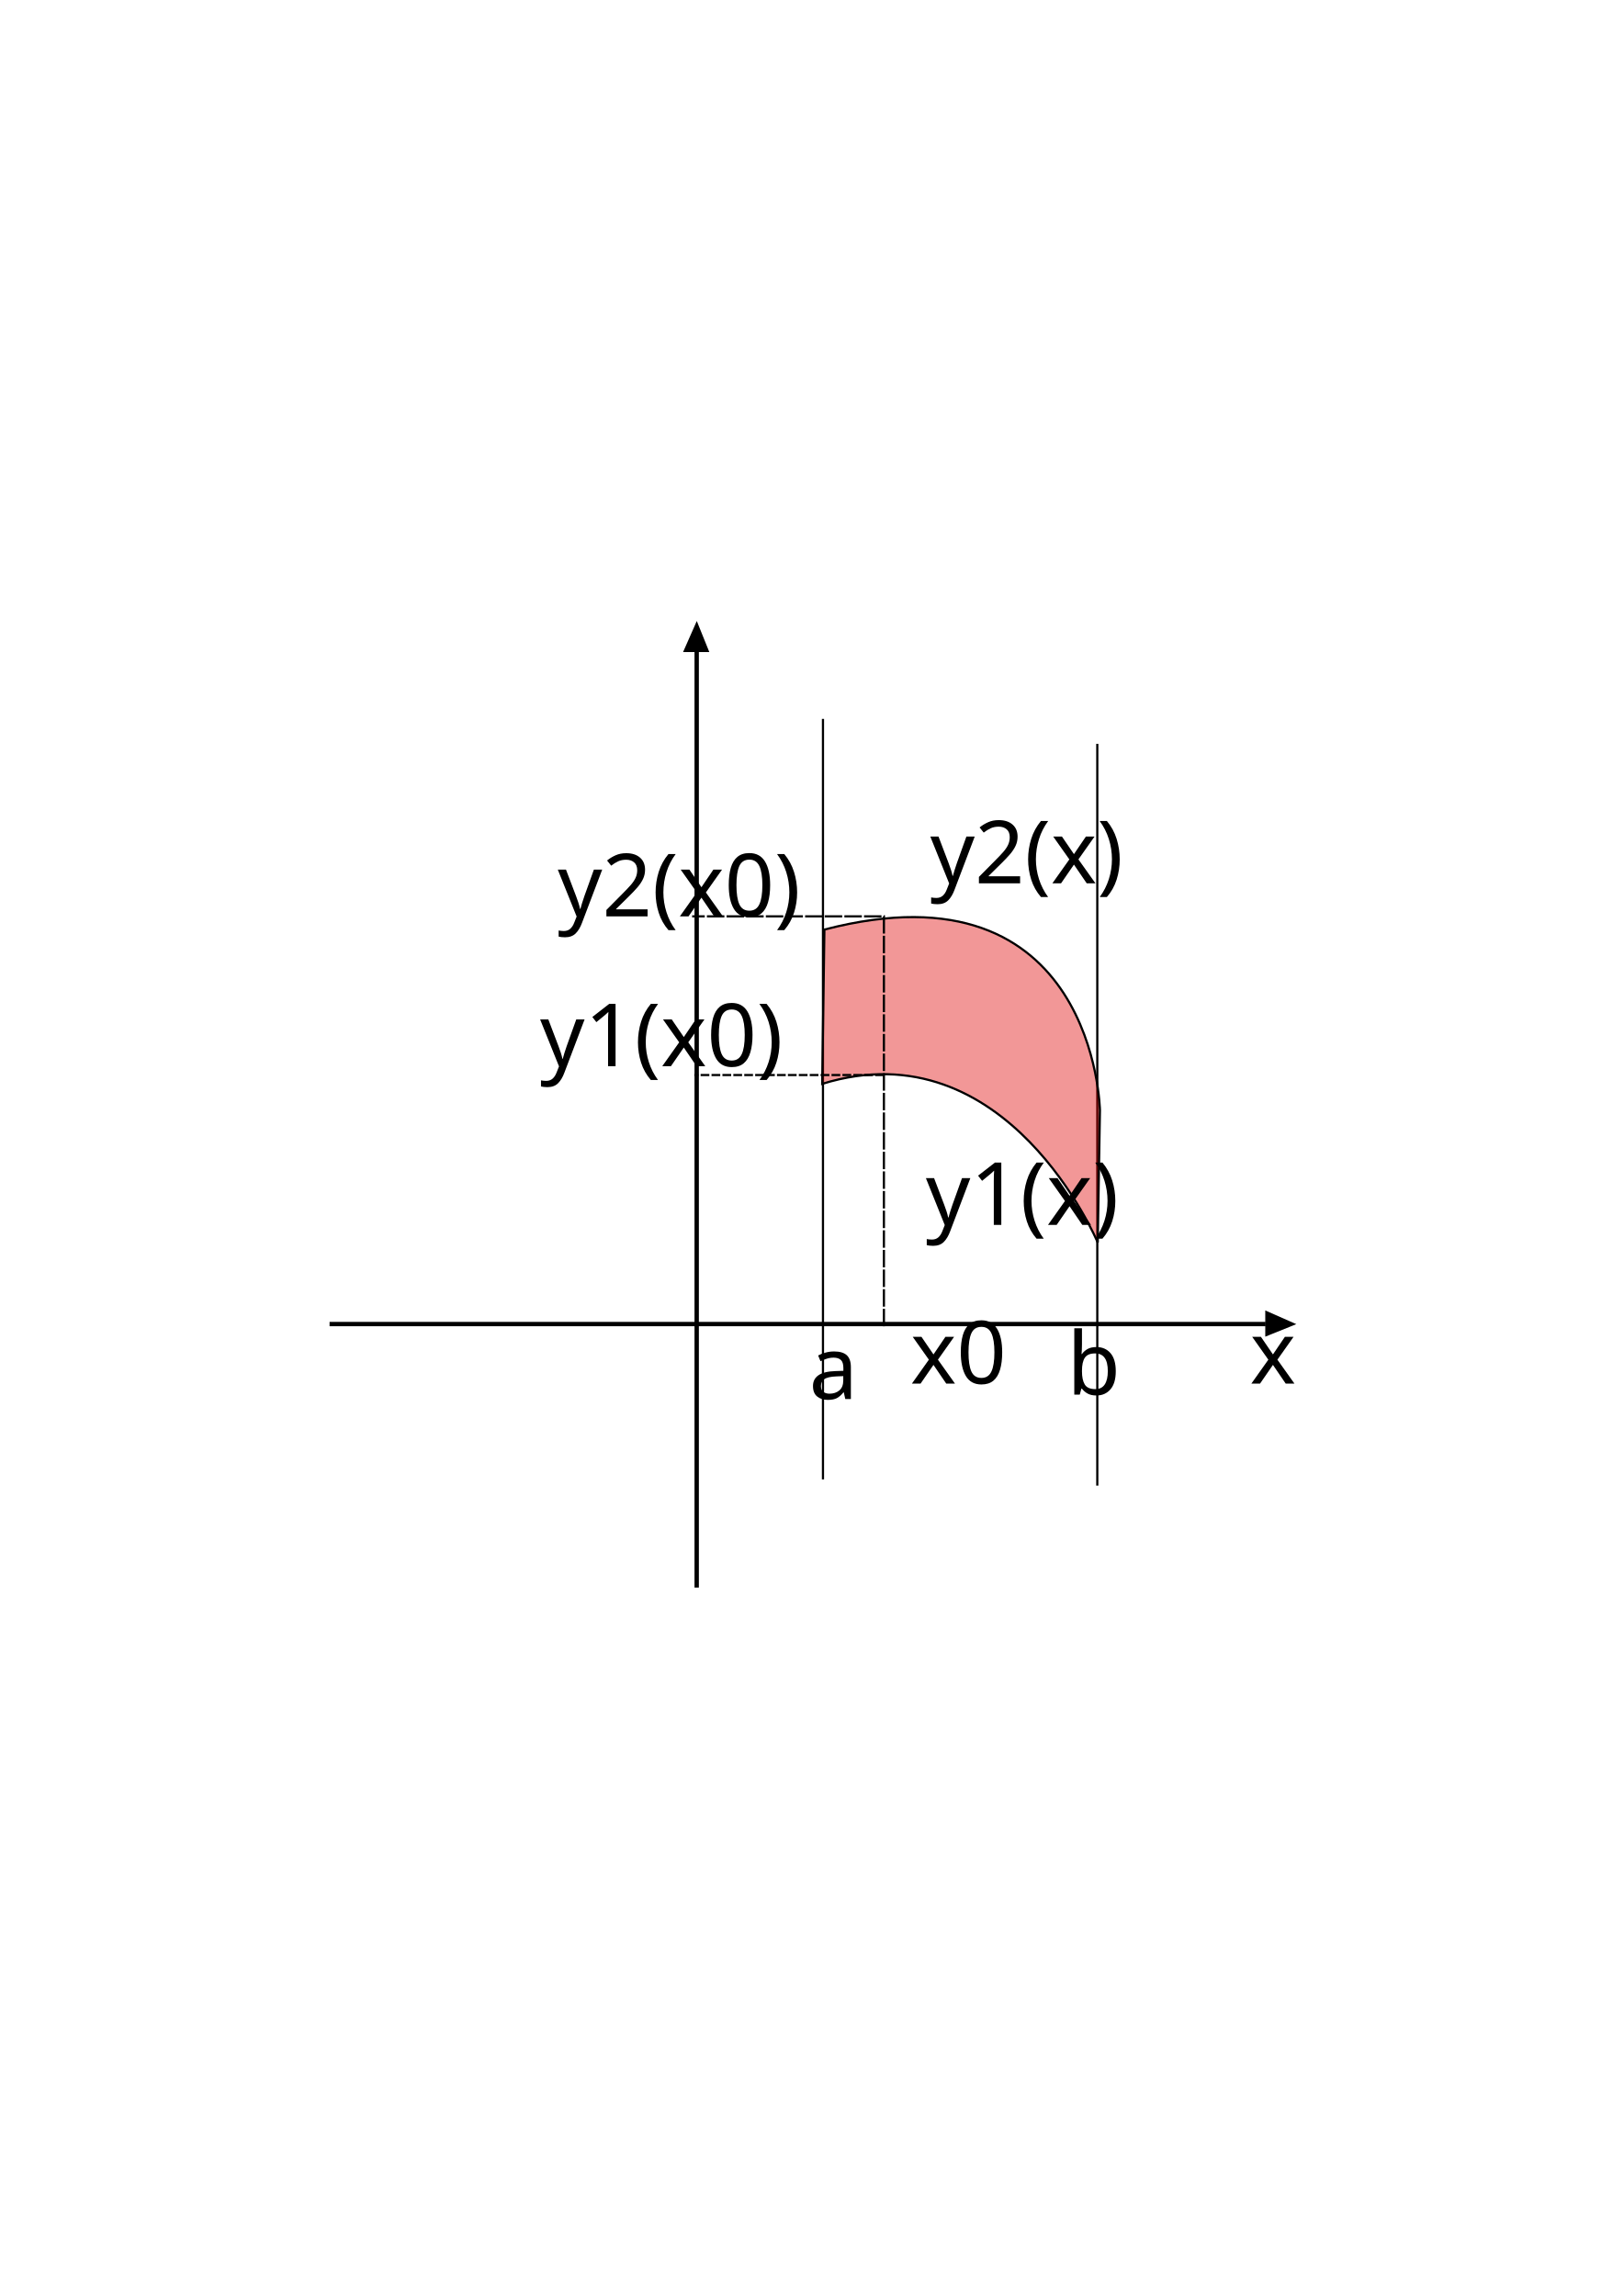
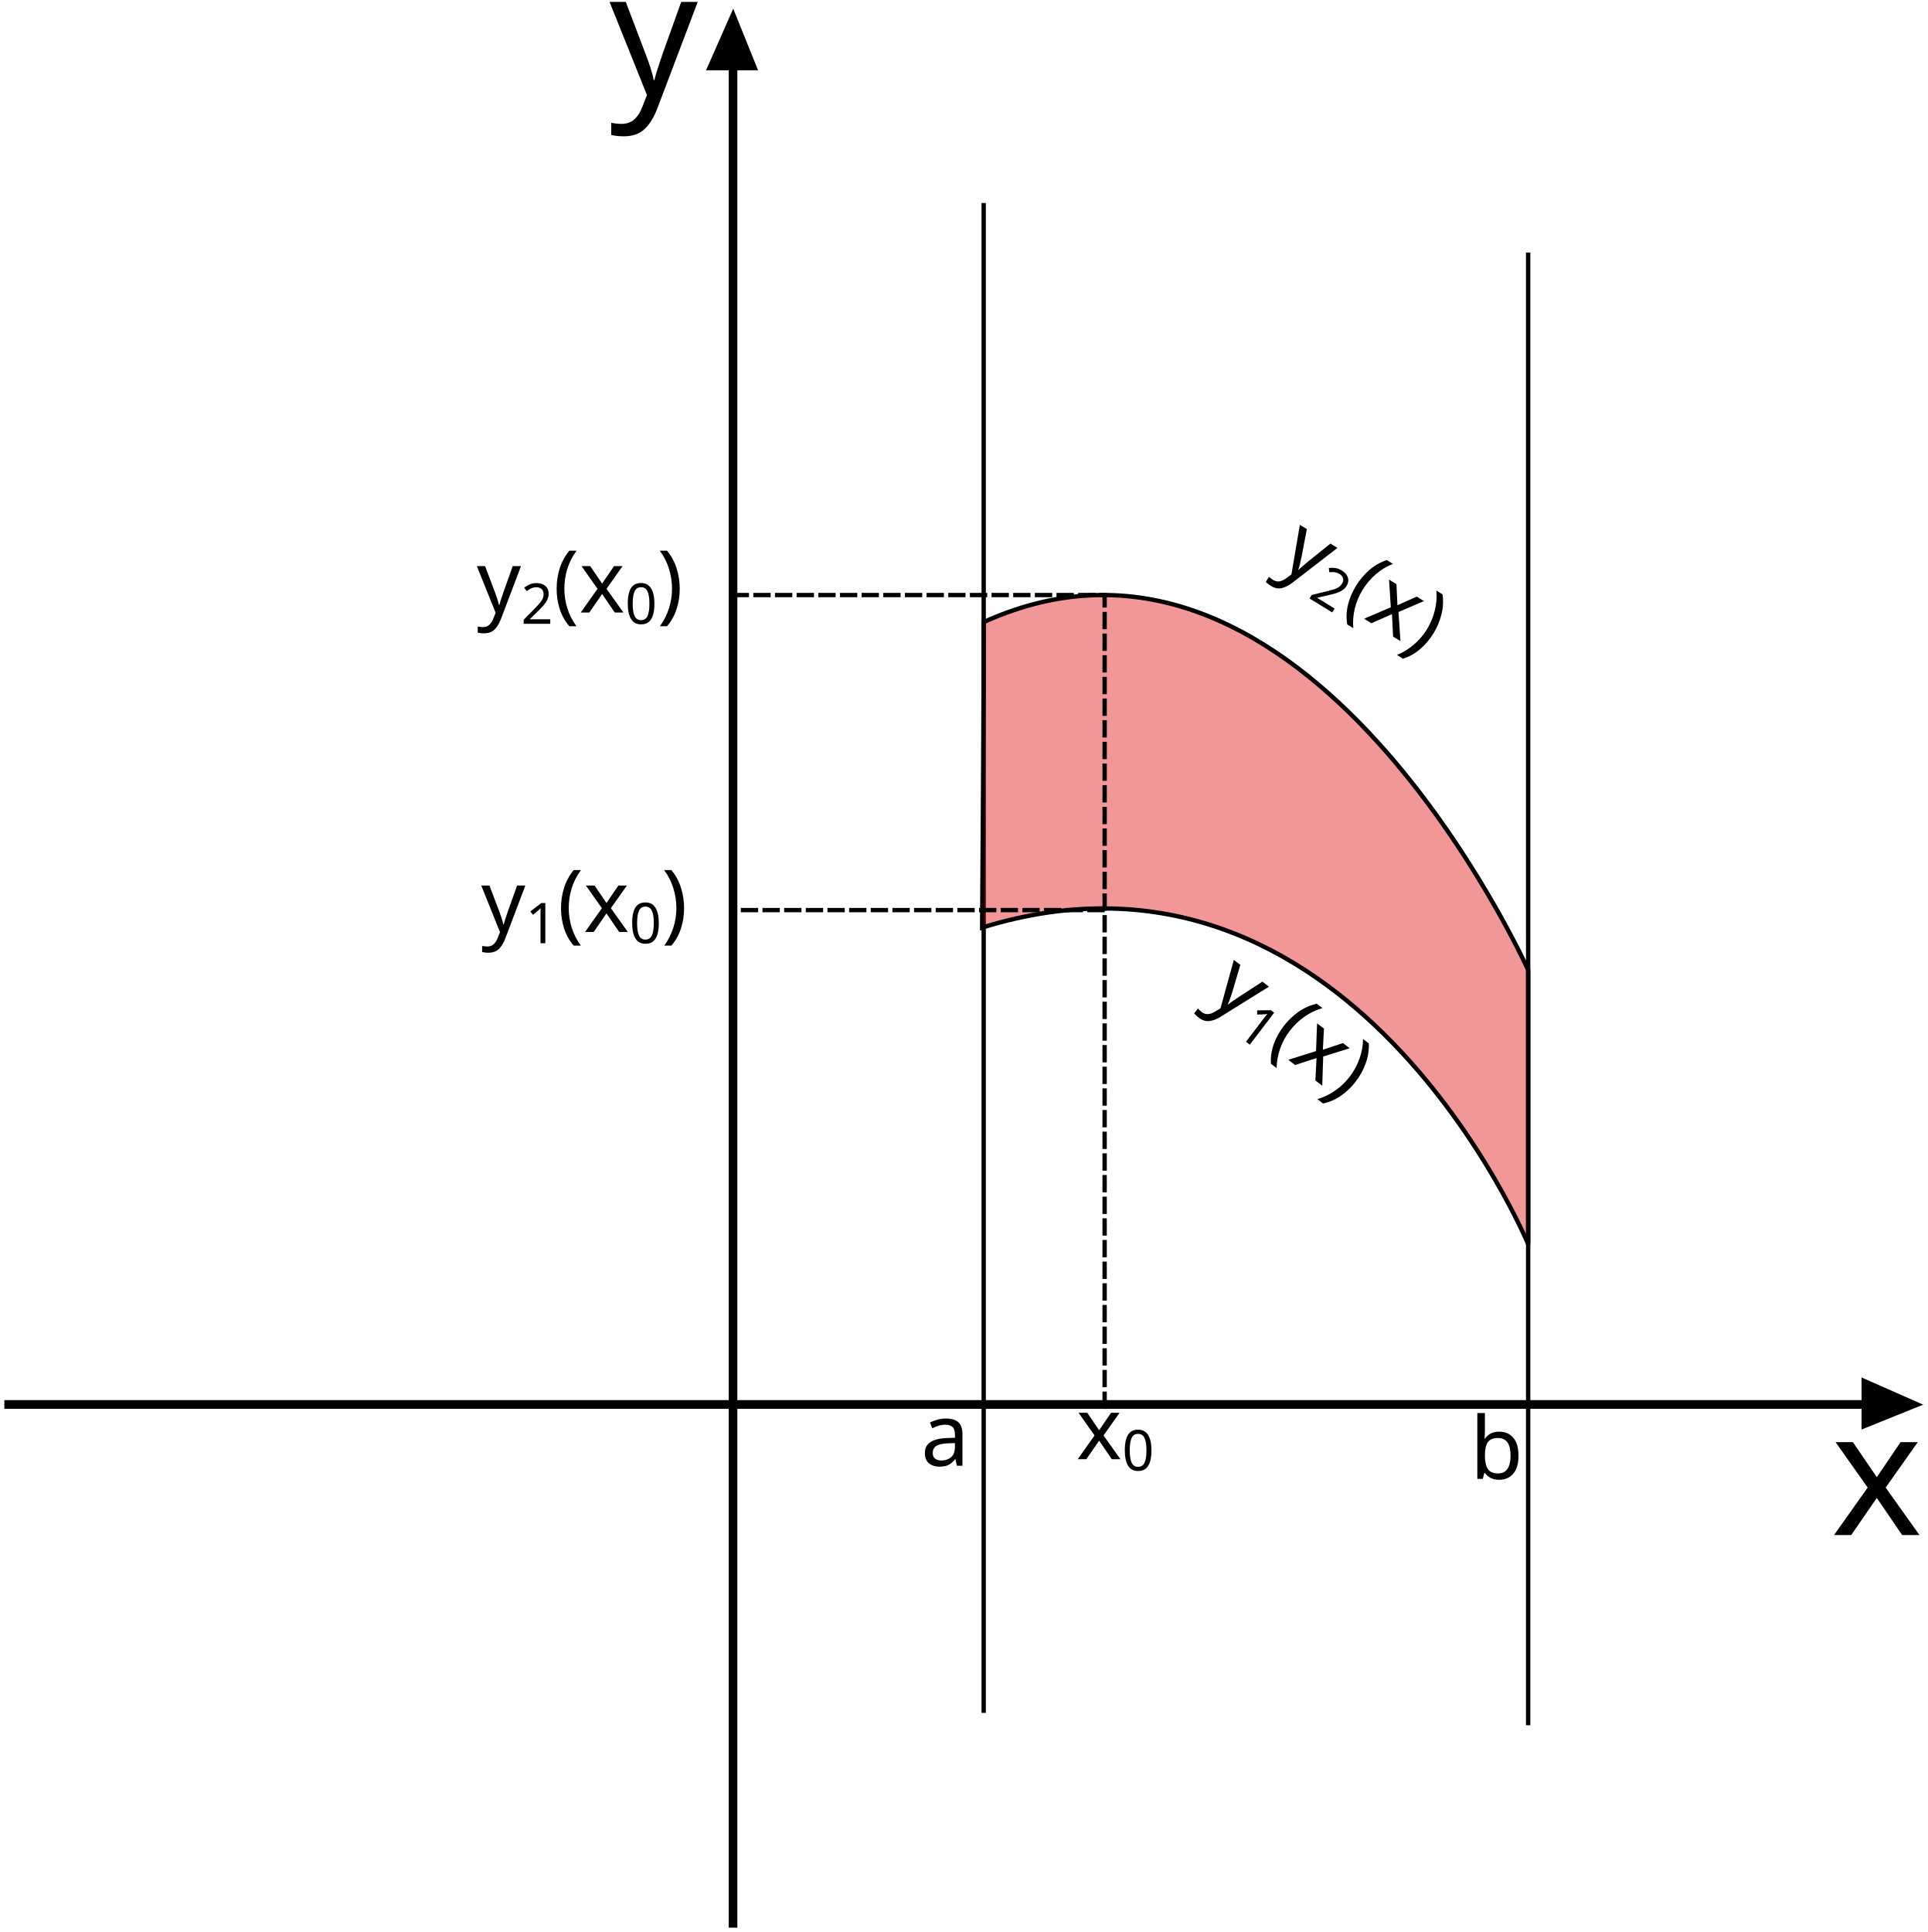
- <svg xmlns="http://www.w3.org/2000/svg" width="744.094" height="1052.362" id="svg3886" version="1.1">
+ <svg xmlns="http://www.w3.org/2000/svg" width="445.092" height="446.035" id="svg3886" version="1.1">
  <defs id="defs3888">
    </defs>
-   <g id="layer1">
+   <g id="layer1" transform="translate(-150.028,-282.63)">
    <g id="g3792" transform="translate(119.0125,-295.6821)">
      <path transform="translate(0,552.3622)" id="path2997" d="m 200.258,470.985 0,-428.961" style="fill:none;stroke:#000000;stroke-width:2;stroke-linecap:butt;stroke-linejoin:miter;stroke-miterlimit:4;stroke-opacity:1;stroke-dasharray:none" />
      <path id="path3790" d="m 200.305,580.312 -6.28,14.23 12.015,0 z" style="fill:#000000;fill-opacity:1;stroke:none" />
    </g>
    <g id="g3798" transform="matrix(0,1,-1,0,1174.376,406.6149)">
      <path style="fill:none;stroke:#000000;stroke-width:2;stroke-linecap:butt;stroke-linejoin:miter;stroke-miterlimit:4;stroke-opacity:1;stroke-dasharray:none" d="m 200.258,470.985 0,-428.961" id="path3800" transform="translate(0,552.3622)" />
      <path style="fill:#000000;fill-opacity:1;stroke:none" d="m 200.305,580.312 -6.28,14.23 12.015,0 z" id="path3802" />
    </g>
    <path style="fill:none;stroke:#000000;stroke-width:1px;stroke-linecap:butt;stroke-linejoin:miter;stroke-opacity:1" d="m 377.143,329.505 0,348.571" id="path3955" />
    <path style="fill:none;stroke:#000000;stroke-width:1px;stroke-linecap:butt;stroke-linejoin:miter;stroke-opacity:1" d="m 502.857,340.934 0,340" id="path3957" />
-     <path style="fill:#e00000;stroke:#000000;stroke-width:1px;stroke-linecap:butt;stroke-linejoin:miter;stroke-opacity:1;fill-opacity:0.409" d="m 377.797,426.068 c 124.249,-32.325 126.269,82.833 126.269,82.833 l -1.01,60.609 c 0,0 -41.416,-98.995 -126.269,-72.731 1.01,-70.711 1.01,-70.711 1.01,-70.711 z" id="path3959" />
-     <text xml:space="preserve" style="font-size:40px;font-style:normal;font-weight:normal;line-height:125%;letter-spacing:0px;word-spacing:0px;fill:#000000;fill-opacity:1;stroke:none;font-family:Sans" x="426.284" y="404.854" id="text4469">
-       <tspan id="tspan4471" x="426.284" y="404.854">y2(x)</tspan>
+     <path style="fill:#e00000;fill-opacity:0.409;stroke:#000000;stroke-width:1px;stroke-linecap:butt;stroke-linejoin:miter;stroke-opacity:1" d="m 377.143,426.246 c 74.427,-33.753 125.714,80.333 125.714,80.333 l 0,63.288 c 0,0 -41.217,-99.352 -126.07,-73.088 0.423,-57.496 0.356,-70.532 0.356,-70.532 z" id="path3959" />
+     <text xml:space="preserve" style="font-size:40px;font-style:normal;font-weight:normal;line-height:125%;letter-spacing:0px;word-spacing:0px;fill:#000000;fill-opacity:1;stroke:none;font-family:Sans" x="594.89" y="119.189" id="text4469" transform="matrix(0.8520942,0.5233884,-0.5233884,0.8520942,0,0)">
+       <tspan id="tspan4471" x="594.89" y="119.189" style="font-size:20px">y<tspan style="font-size:13px;baseline-shift:sub" id="tspan4026">2</tspan>(x)</tspan>
    </text>
-     <text xml:space="preserve" style="font-size:40px;font-style:normal;font-weight:normal;line-height:125%;letter-spacing:0px;word-spacing:0px;fill:#000000;fill-opacity:1;stroke:none;font-family:Sans" x="424.264" y="561.428" id="text4473">
-       <tspan id="tspan4475" x="424.264" y="561.428">y1(x)</tspan>
+     <text xml:space="preserve" style="font-size:40px;font-style:normal;font-weight:normal;line-height:125%;letter-spacing:0px;word-spacing:0px;fill:#000000;fill-opacity:1;stroke:none;font-family:Sans" x="651.555" y="148.03" id="text4473" transform="matrix(0.795235,0.6063013,-0.6063013,0.795235,0,0)">
+       <tspan id="tspan4475" x="651.555" y="148.03" style="font-size:20px">y<tspan style="font-size:13px;baseline-shift:sub" id="tspan4024">1</tspan>(x)</tspan>
    </text>
-     <text xml:space="preserve" style="font-size:40px;font-style:normal;font-weight:normal;line-height:125%;letter-spacing:0px;word-spacing:0px;fill:#000000;fill-opacity:1;stroke:none;font-family:Sans" x="370.726" y="641.23" id="text4477">
-       <tspan id="tspan4479" x="370.726" y="641.23">a</tspan>
+     <text xml:space="preserve" style="font-size:40px;font-style:normal;font-weight:normal;line-height:125%;letter-spacing:0px;word-spacing:0px;fill:#000000;fill-opacity:1;stroke:none;font-family:Sans" x="362.645" y="621.027" id="text4477">
+       <tspan id="tspan4479" x="362.645" y="621.027" style="font-size:20px">a</tspan>
    </text>
-     <text xml:space="preserve" style="font-size:40px;font-style:normal;font-weight:normal;line-height:125%;letter-spacing:0px;word-spacing:0px;fill:#000000;fill-opacity:1;stroke:none;font-family:Sans" x="488.914" y="639.21" id="text4481">
-       <tspan id="tspan4483" x="488.914" y="639.21">b</tspan>
+     <text xml:space="preserve" style="font-size:40px;font-style:normal;font-weight:normal;line-height:125%;letter-spacing:0px;word-spacing:0px;fill:#000000;fill-opacity:1;stroke:none;font-family:Sans" x="489.419" y="624.058" id="text4481">
+       <tspan id="tspan4483" x="489.419" y="624.058" style="font-size:20px">b</tspan>
    </text>
-     <path style="fill:none;stroke:#000000;stroke-width:1;stroke-linecap:butt;stroke-linejoin:miter;stroke-opacity:1;stroke-miterlimit:4;stroke-dasharray:8,1;stroke-dashoffset:0" d="m 405.071,607.895 0,-115.157 0,-72.731 -87.883,0" id="path4485" />
-     <path style="fill:none;stroke:#000000;stroke-width:1;stroke-linecap:butt;stroke-linejoin:miter;stroke-opacity:1;stroke-miterlimit:4;stroke-dasharray:4,1;stroke-dashoffset:0" d="m 405.071,492.738 -86.873,0" id="path4487" />
-     <text xml:space="preserve" style="font-size:40px;font-style:normal;font-weight:normal;line-height:125%;letter-spacing:0px;word-spacing:0px;fill:#000000;fill-opacity:1;stroke:none;font-family:Sans" x="255.569" y="420.007" id="text4489">
-       <tspan id="tspan4491" x="255.569" y="420.007">y2(x0)</tspan>
+     <path style="fill:none;stroke:#000000;stroke-width:1;stroke-linecap:butt;stroke-linejoin:miter;stroke-miterlimit:4;stroke-opacity:1;stroke-dasharray:4, 1;stroke-dashoffset:0" d="m 405.071,607.895 0,-115.157 0,-72.731 -85.801,0" id="path4485" />
+     <path style="fill:none;stroke:#000000;stroke-width:1;stroke-linecap:butt;stroke-linejoin:miter;stroke-miterlimit:4;stroke-opacity:1;stroke-dasharray:4, 1;stroke-dashoffset:0" d="m 405.071,492.738 -85.801,0" id="path4487" />
+     <text xml:space="preserve" style="font-size:40px;font-style:normal;font-weight:normal;line-height:125%;letter-spacing:0px;word-spacing:0px;fill:#000000;fill-opacity:1;stroke:none;font-family:Sans" x="260.114" y="424.047" id="text4489">
+       <tspan id="tspan4491" x="260.114" y="424.047" style="font-size:20px">y<tspan style="font-size:65.001%;baseline-shift:sub" id="tspan3240">2</tspan>(x<tspan style="font-size:65.001%;baseline-shift:sub" id="tspan3244">0</tspan>)</tspan>
    </text>
-     <text xml:space="preserve" style="font-size:40px;font-style:normal;font-weight:normal;line-height:125%;letter-spacing:0px;word-spacing:0px;fill:#000000;fill-opacity:1;stroke:none;font-family:Sans" x="247.487" y="488.697" id="text4493">
-       <tspan id="tspan4495" x="247.487" y="488.697">y1(x0)</tspan>
+     <text xml:space="preserve" style="font-size:40px;font-style:normal;font-weight:normal;line-height:125%;letter-spacing:0px;word-spacing:0px;fill:#000000;fill-opacity:1;stroke:none;font-family:Sans" x="261.124" y="497.788" id="text4493">
+       <tspan id="tspan4495" x="261.124" y="497.788" style="font-size:20px">y<tspan style="font-size:65.001%;baseline-shift:sub" id="tspan3248">1</tspan>(x<tspan style="font-size:65.001%;baseline-shift:sub" id="tspan3252">0</tspan>)</tspan>
    </text>
-     <text xml:space="preserve" style="font-size:40px;font-style:normal;font-weight:normal;line-height:125%;letter-spacing:0px;word-spacing:0px;fill:#000000;fill-opacity:1;stroke:none;font-family:Sans" x="417.193" y="634.159" id="text4497">
-       <tspan id="tspan4499" x="417.193" y="634.159">x0</tspan>
+     <text xml:space="preserve" style="font-size:40px;font-style:normal;font-weight:normal;line-height:125%;letter-spacing:0px;word-spacing:0px;fill:#000000;fill-opacity:1;stroke:none;font-family:Sans" x="398.505" y="619.512" id="text4497">
+       <tspan id="tspan4499" x="398.505" y="619.512" style="font-size:20px">x<tspan style="font-size:65.001%;baseline-shift:sub" id="tspan4022">0</tspan>
+       </tspan>
    </text>
-     <text xml:space="preserve" style="font-size:40px;font-style:normal;font-weight:normal;line-height:125%;letter-spacing:0px;word-spacing:0px;fill:#000000;fill-opacity:1;stroke:none;font-family:Sans" x="572.756" y="634.159" id="text4501">
-       <tspan id="tspan4503" x="572.756" y="634.159">x</tspan>
+     <text xml:space="preserve" style="font-size:40px;font-style:normal;font-weight:normal;line-height:125%;letter-spacing:0px;word-spacing:0px;fill:#000000;fill-opacity:1;stroke:none;font-family:Sans" x="572.756" y="637.016" id="text4501">
+       <tspan id="tspan4503" x="572.756" y="637.016">x</tspan>
+     </text>
+     <text xml:space="preserve" style="font-size:40px;font-style:normal;font-weight:normal;line-height:125%;letter-spacing:0px;word-spacing:0px;fill:#000000;fill-opacity:1;stroke:none;font-family:Sans" x="290.714" y="304.505" id="text4028">
+       <tspan id="tspan4030" x="290.714" y="304.505">y</tspan>
    </text>
  </g>
</svg>
